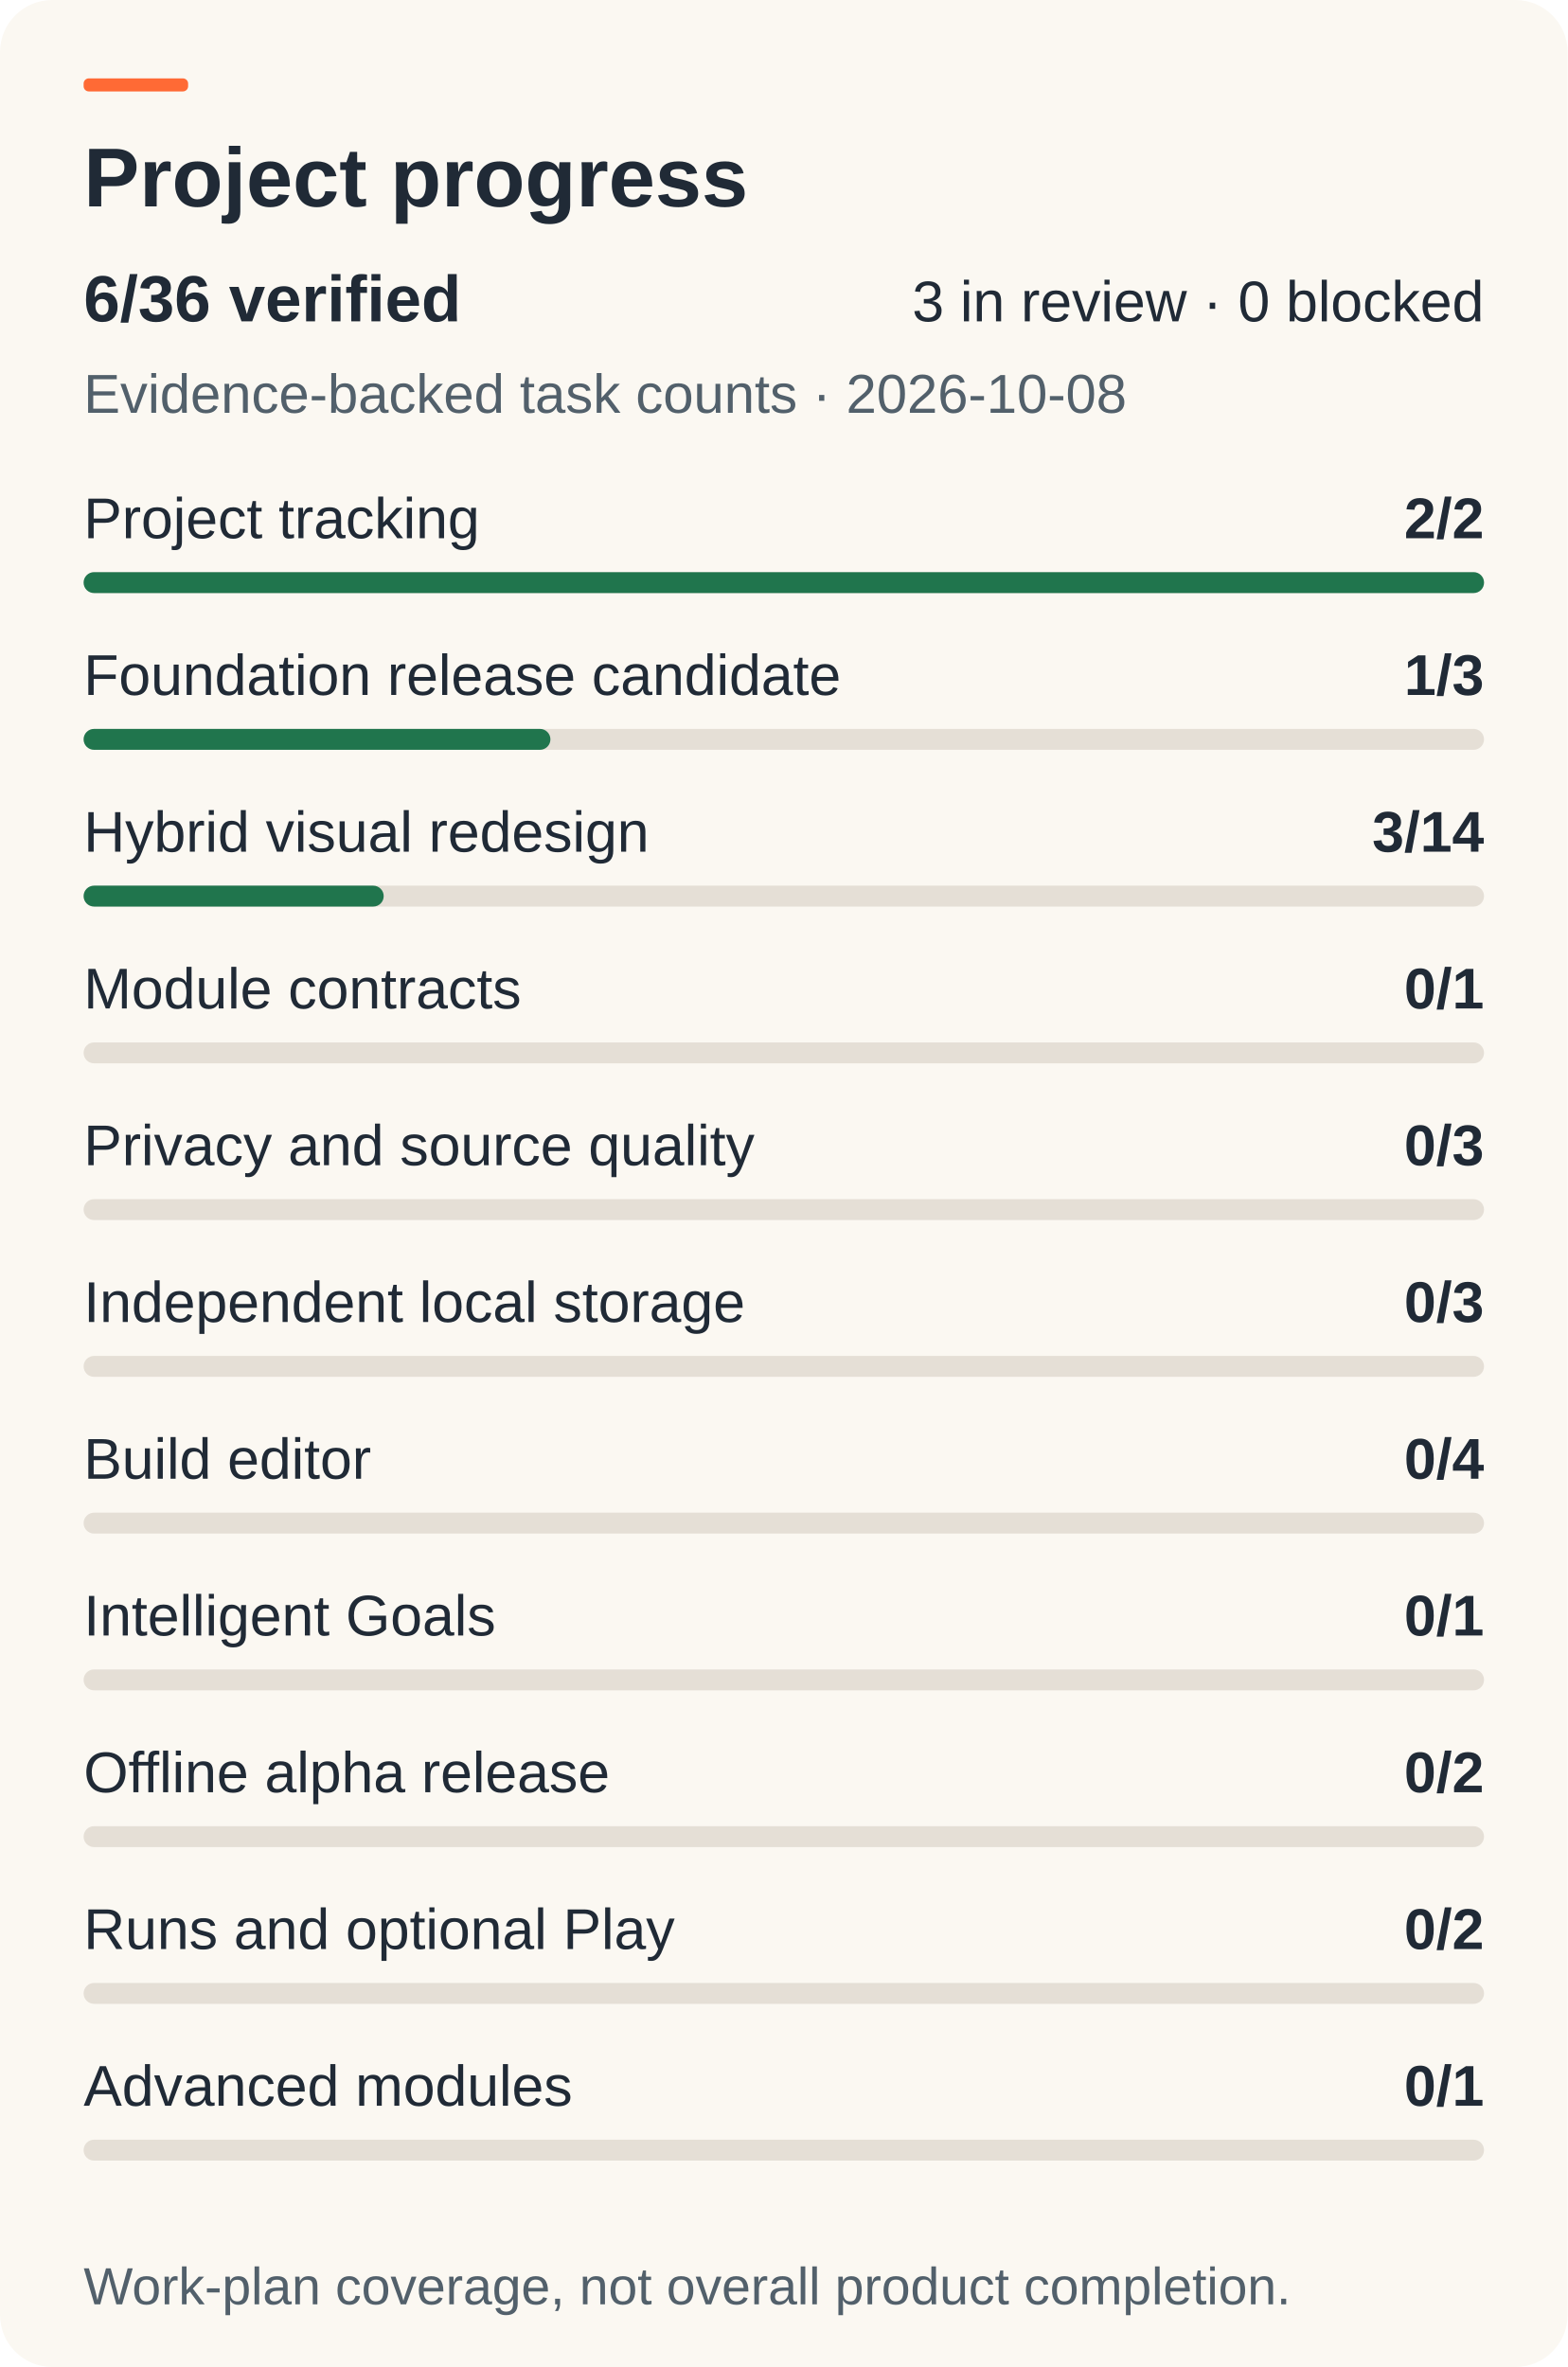
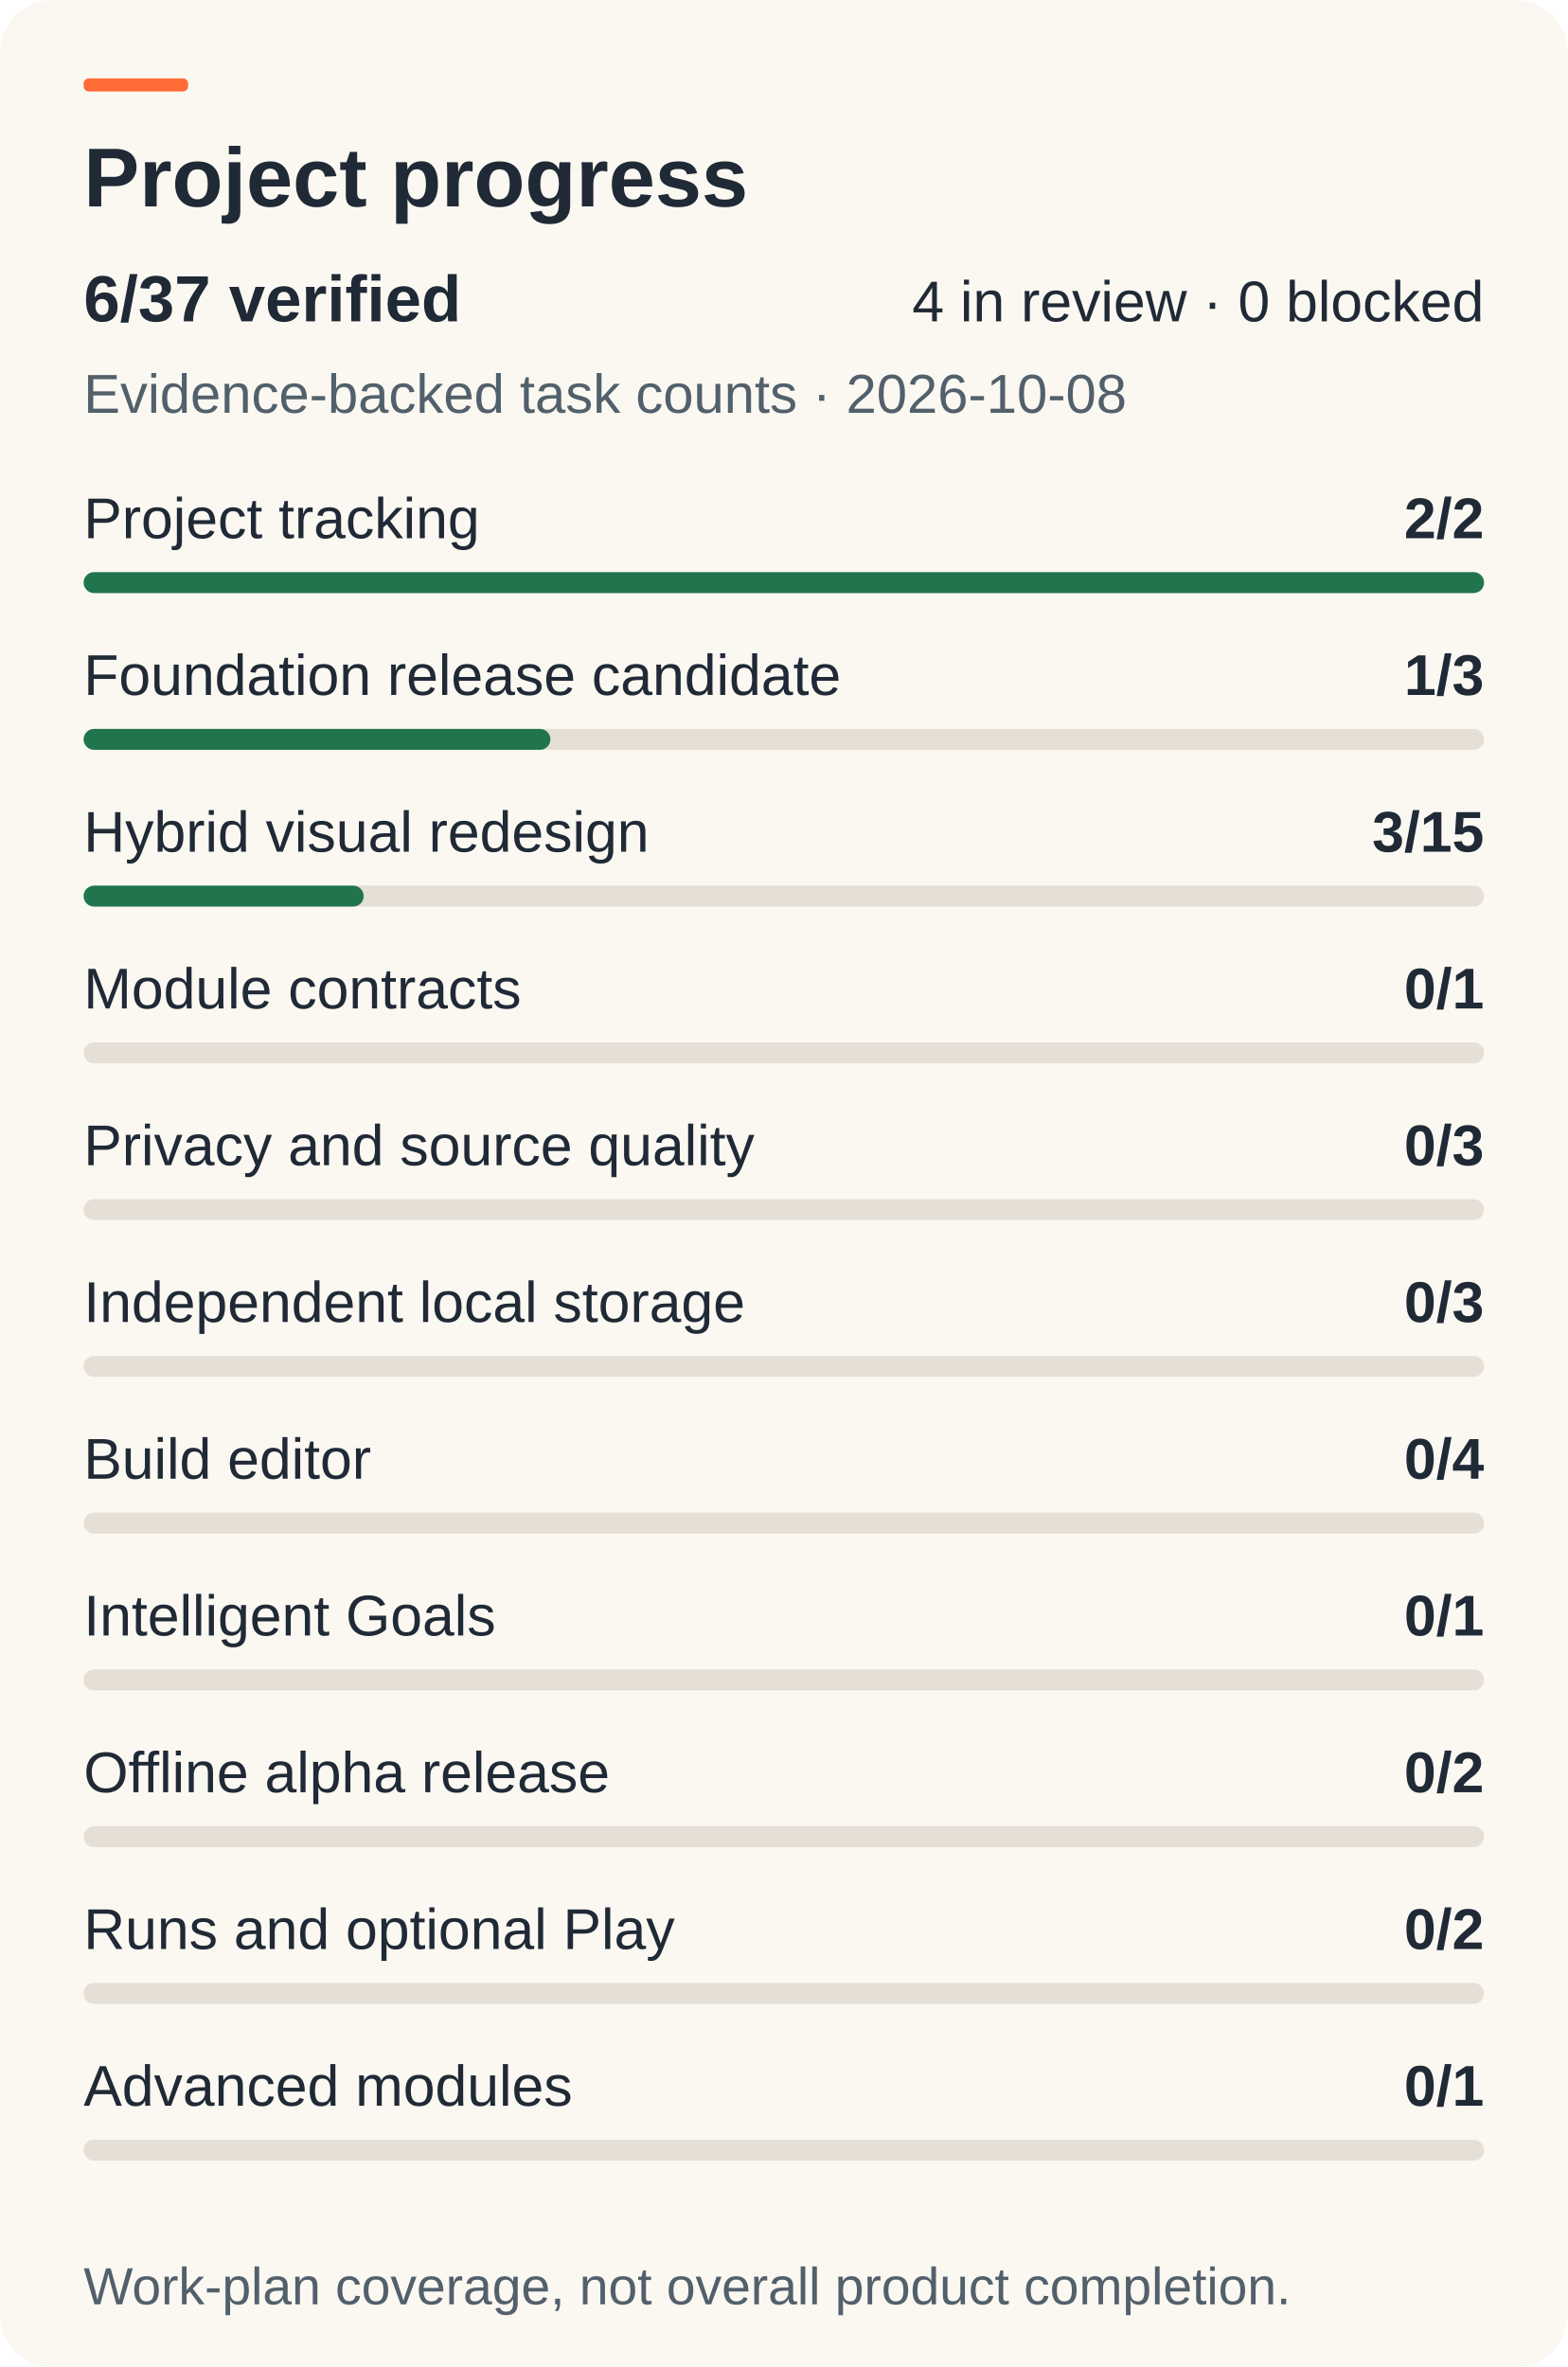
<svg xmlns="http://www.w3.org/2000/svg" width="600" height="906" viewBox="0 0 600 906" role="img" aria-labelledby="title description">
  <rect width="600" height="906" rx="20" fill="#FBF8F2" />
  <g font-family="Arial, sans-serif" fill="#202A36">
    <rect x="32" y="30" width="40" height="5" rx="2" fill="#FF6A35" />
    <text x="32" y="79" font-size="32" font-weight="700">Project progress</text>
-     <text x="32" y="123" font-size="25" font-weight="700">6/36 verified</text>
-     <text x="568" y="123" text-anchor="end" font-size="22">3 in review · 0 blocked</text>
+     <text x="32" y="123" font-size="25" font-weight="700">6/37 verified</text>
+     <text x="568" y="123" text-anchor="end" font-size="22">4 in review · 0 blocked</text>
    <text x="32" y="158" font-size="21" fill="#52606B">Evidence-backed task counts · 2026-10-08</text>
    <text x="32" y="206" font-size="22">Project tracking</text>
    <text x="568" y="206" text-anchor="end" font-size="22" font-weight="700">2/2</text>
    <rect x="32" y="219" width="536" height="8" rx="4" fill="#E5DFD6" />
    <rect x="32" y="219" width="536" height="8" rx="4" fill="#20754D" />
    <text x="32" y="266" font-size="22">Foundation release candidate</text>
    <text x="568" y="266" text-anchor="end" font-size="22" font-weight="700">1/3</text>
    <rect x="32" y="279" width="536" height="8" rx="4" fill="#E5DFD6" />
    <rect x="32" y="279" width="178.667" height="8" rx="4" fill="#20754D" />
    <text x="32" y="326" font-size="22">Hybrid visual redesign</text>
-     <text x="568" y="326" text-anchor="end" font-size="22" font-weight="700">3/14</text>
+     <text x="568" y="326" text-anchor="end" font-size="22" font-weight="700">3/15</text>
    <rect x="32" y="339" width="536" height="8" rx="4" fill="#E5DFD6" />
-     <rect x="32" y="339" width="114.857" height="8" rx="4" fill="#20754D" />
+     <rect x="32" y="339" width="107.2" height="8" rx="4" fill="#20754D" />
    <text x="32" y="386" font-size="22">Module contracts</text>
    <text x="568" y="386" text-anchor="end" font-size="22" font-weight="700">0/1</text>
    <rect x="32" y="399" width="536" height="8" rx="4" fill="#E5DFD6" />
    <text x="32" y="446" font-size="22">Privacy and source quality</text>
    <text x="568" y="446" text-anchor="end" font-size="22" font-weight="700">0/3</text>
    <rect x="32" y="459" width="536" height="8" rx="4" fill="#E5DFD6" />
    <text x="32" y="506" font-size="22">Independent local storage</text>
    <text x="568" y="506" text-anchor="end" font-size="22" font-weight="700">0/3</text>
    <rect x="32" y="519" width="536" height="8" rx="4" fill="#E5DFD6" />
    <text x="32" y="566" font-size="22">Build editor</text>
    <text x="568" y="566" text-anchor="end" font-size="22" font-weight="700">0/4</text>
    <rect x="32" y="579" width="536" height="8" rx="4" fill="#E5DFD6" />
    <text x="32" y="626" font-size="22">Intelligent Goals</text>
    <text x="568" y="626" text-anchor="end" font-size="22" font-weight="700">0/1</text>
    <rect x="32" y="639" width="536" height="8" rx="4" fill="#E5DFD6" />
    <text x="32" y="686" font-size="22">Offline alpha release</text>
    <text x="568" y="686" text-anchor="end" font-size="22" font-weight="700">0/2</text>
    <rect x="32" y="699" width="536" height="8" rx="4" fill="#E5DFD6" />
    <text x="32" y="746" font-size="22">Runs and optional Play</text>
    <text x="568" y="746" text-anchor="end" font-size="22" font-weight="700">0/2</text>
    <rect x="32" y="759" width="536" height="8" rx="4" fill="#E5DFD6" />
    <text x="32" y="806" font-size="22">Advanced modules</text>
    <text x="568" y="806" text-anchor="end" font-size="22" font-weight="700">0/1</text>
    <rect x="32" y="819" width="536" height="8" rx="4" fill="#E5DFD6" />
    <text x="32" y="882" font-size="20" fill="#52606B">Work-plan coverage, not overall product completion.</text>
  </g>
</svg>
